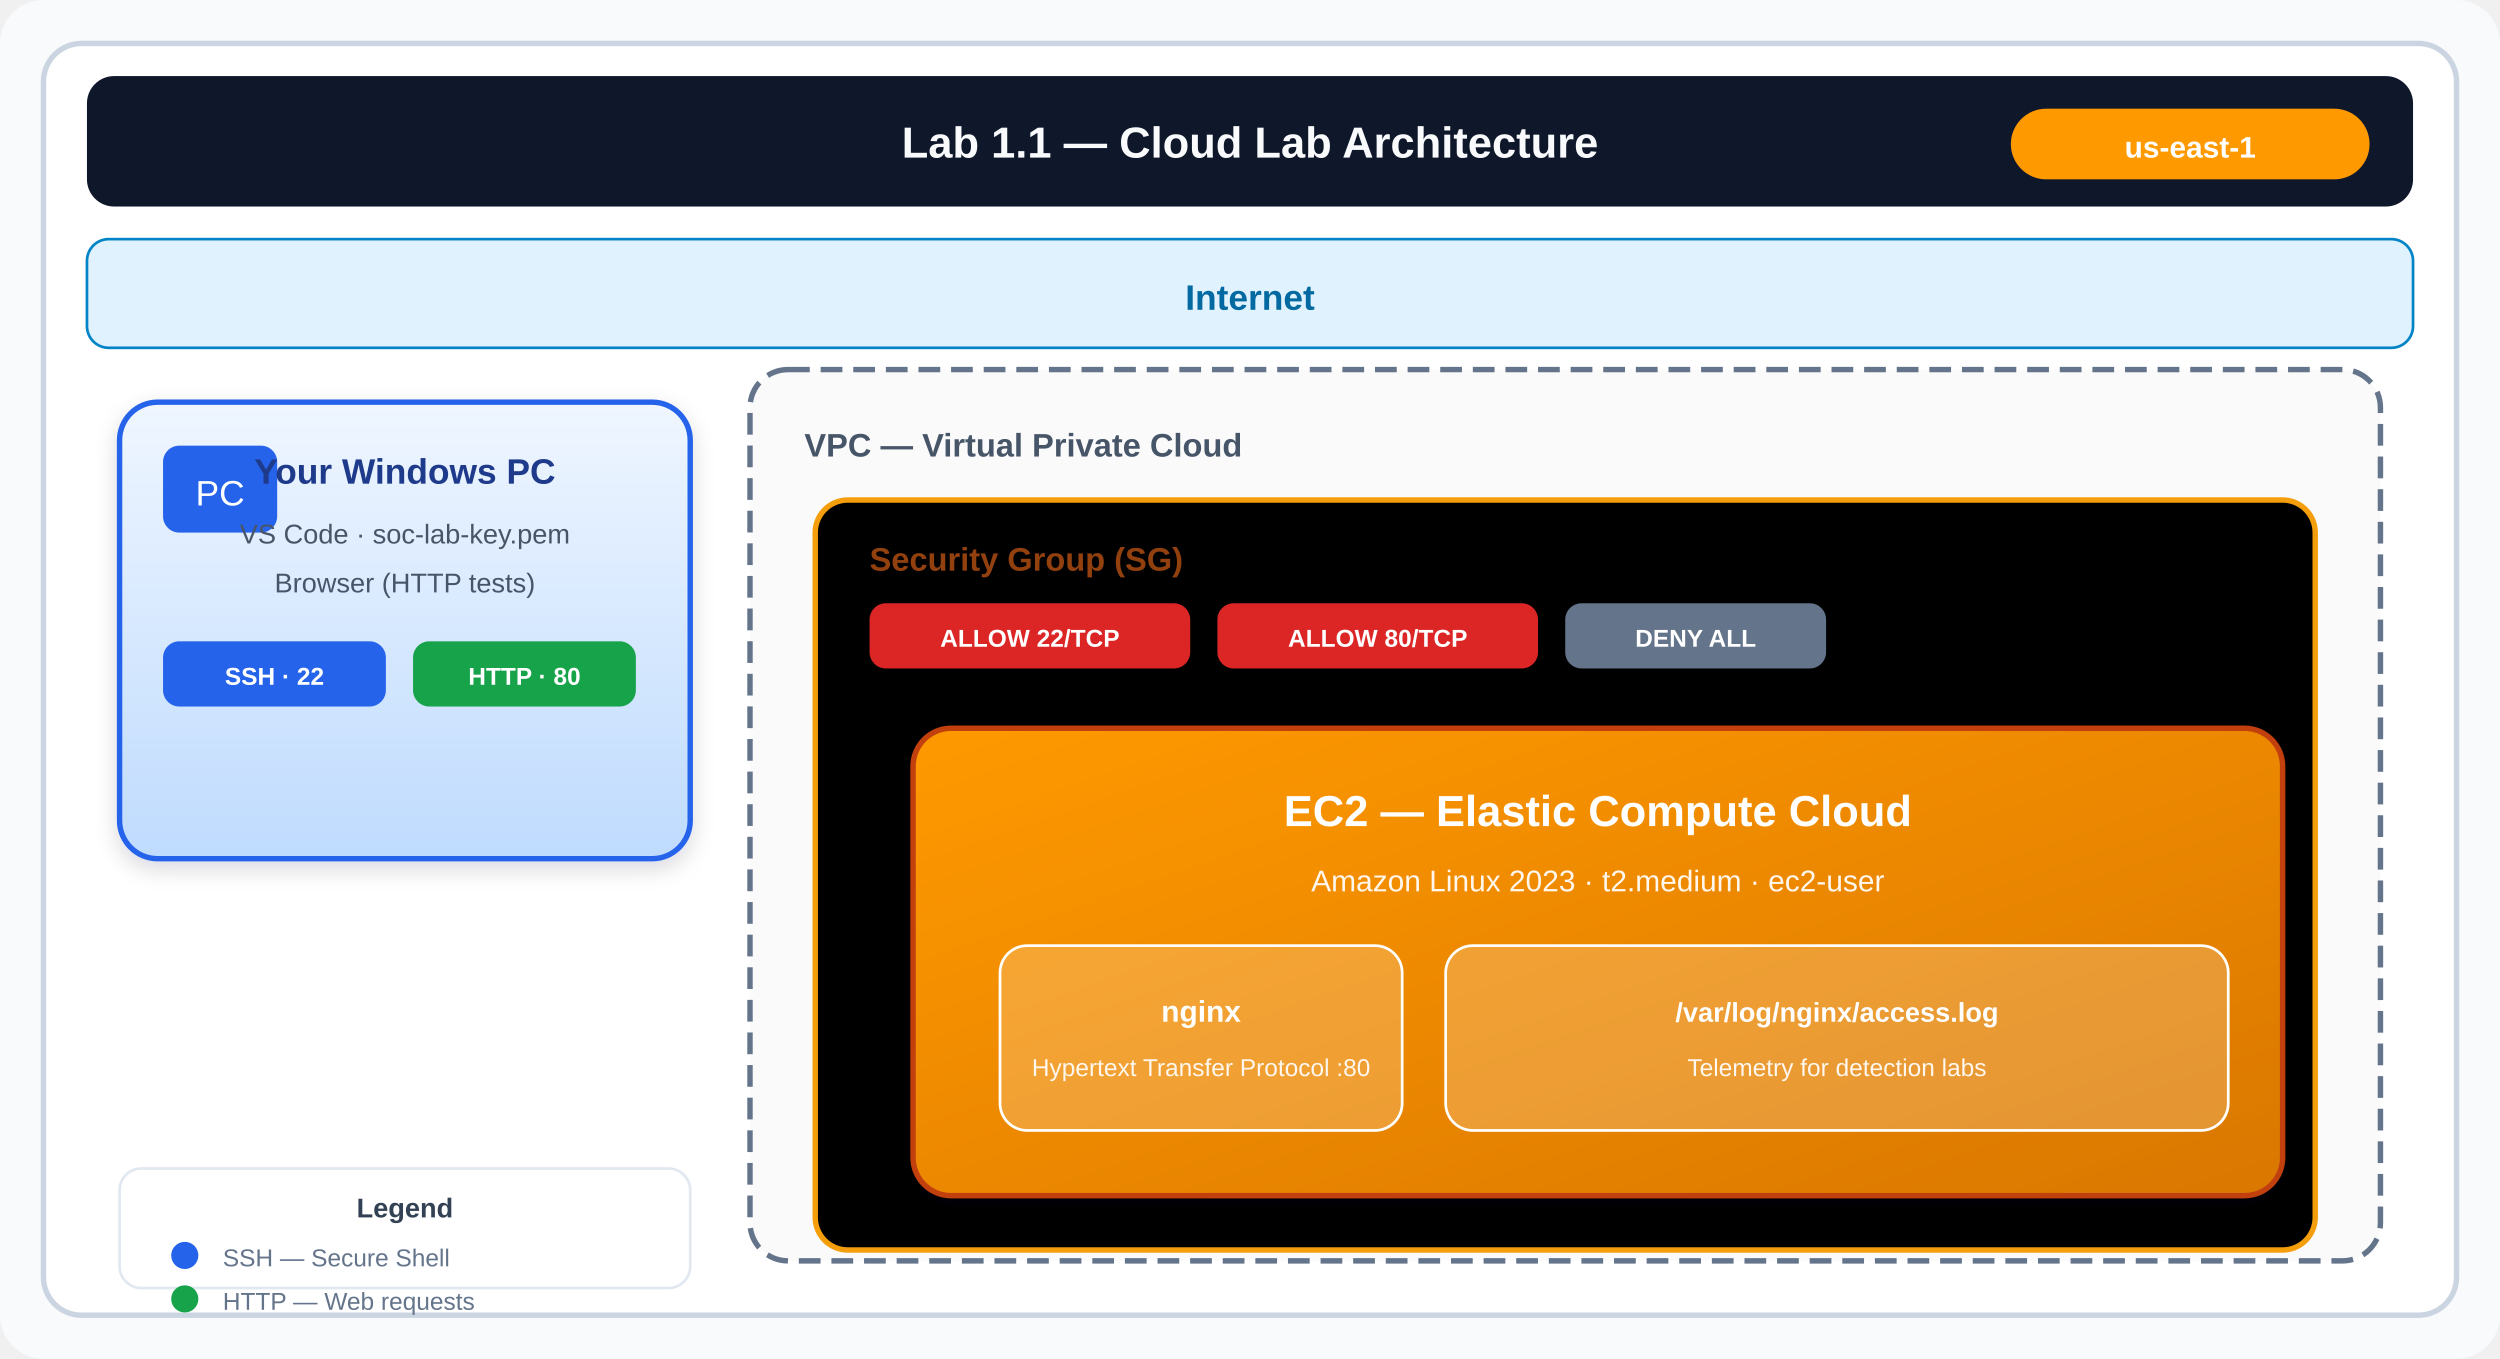
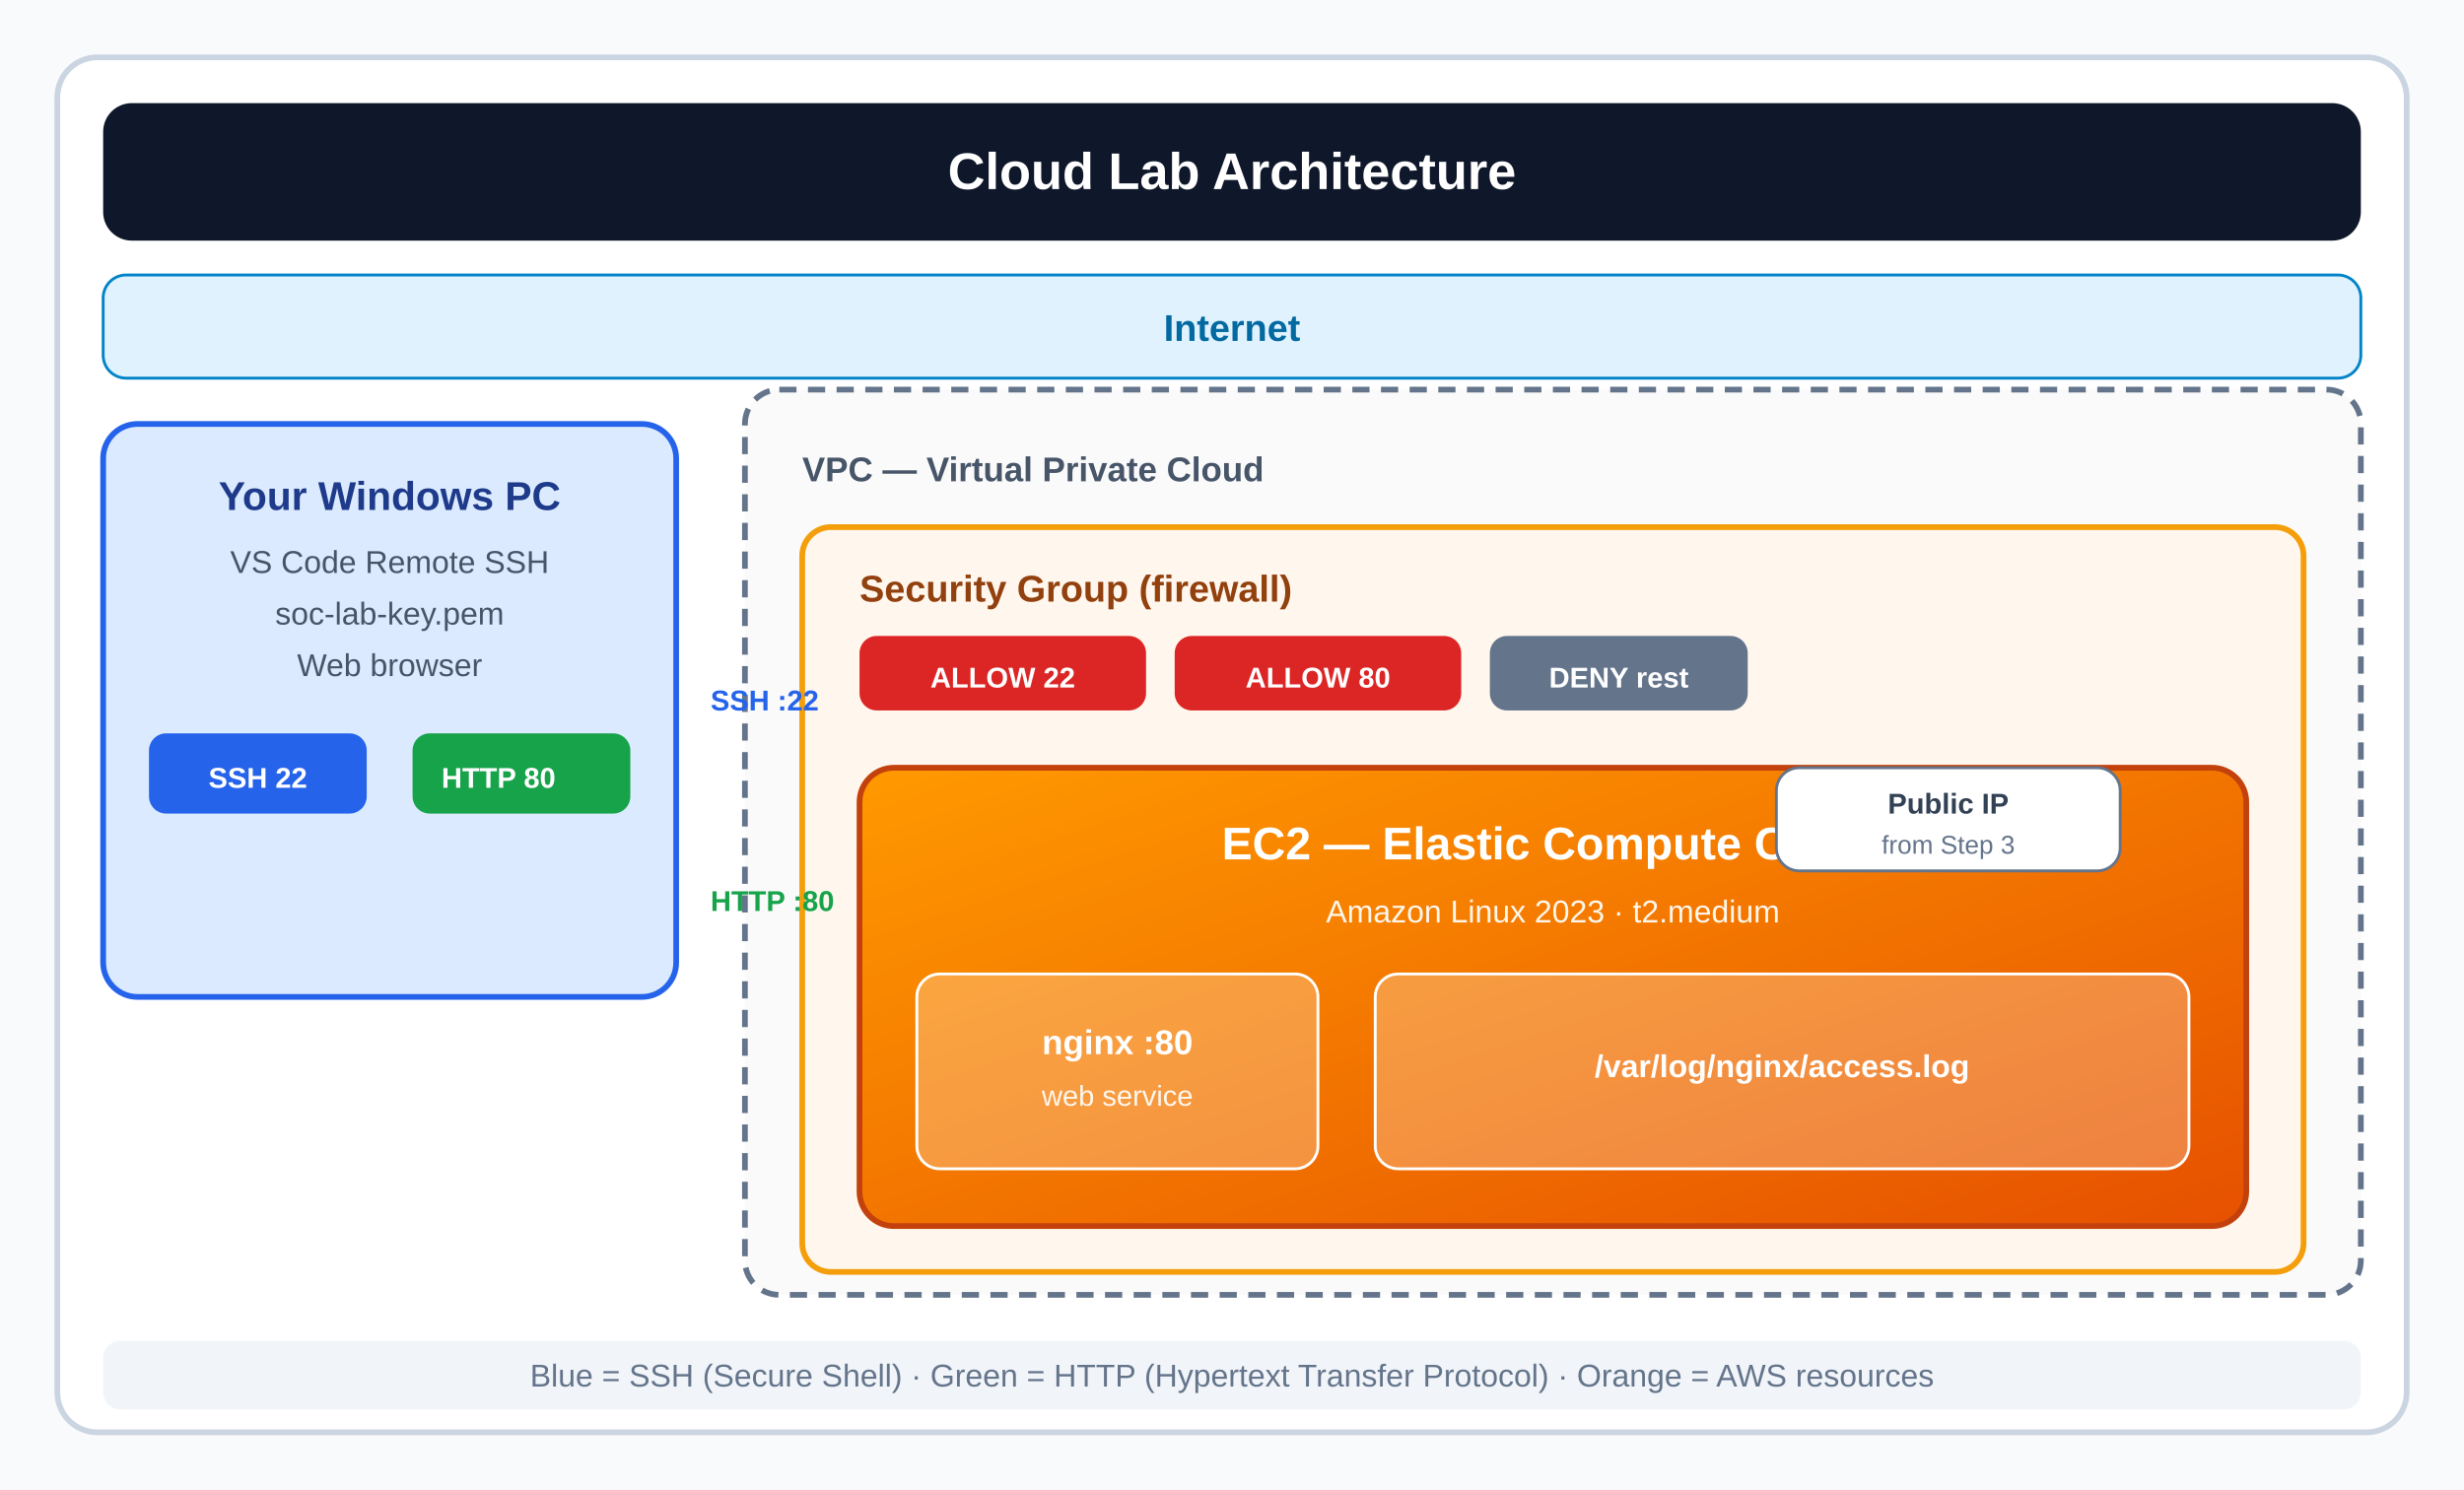
- <svg xmlns="http://www.w3.org/2000/svg" viewBox="0 0 920 500" role="img" aria-label="Lab 1.1 architecture">
+ <svg xmlns="http://www.w3.org/2000/svg" viewBox="0 0 860 520" role="img" aria-label="Lab 1.1 architecture">
  <defs>
-     <filter id="archShadow" x="-8%" y="-8%" width="116%" height="120%">
-       <feDropShadow dx="0" dy="3" stdDeviation="4" flood-color="#0F172A" flood-opacity="0.15" />
-     </filter>
-     <marker id="archArrowBlue" markerWidth="10" markerHeight="10" refX="9" refY="3" orient="auto">
-       <path d="M0,0 L9,3 L0,6 Z" fill="#2563EB" />
+     <marker id="ab" markerWidth="10" markerHeight="8" refX="9" refY="4" orient="auto">
+       <path d="M0,0 L9,4 L0,8Z" fill="#2563EB" />
    </marker>
-     <marker id="archArrowGreen" markerWidth="10" markerHeight="10" refX="9" refY="3" orient="auto">
-       <path d="M0,0 L9,3 L0,6 Z" fill="#16A34A" />
+     <marker id="ag" markerWidth="10" markerHeight="8" refX="9" refY="4" orient="auto">
+       <path d="M0,0 L9,4 L0,8Z" fill="#16A34A" />
    </marker>
-     <linearGradient id="awsGrad" x1="0%" y1="0%" x2="100%" y2="100%">
+     <linearGradient id="aws" x1="0" y1="0" x2="1" y2="1">
      <stop offset="0%" stop-color="#FF9900" />
-       <stop offset="100%" stop-color="#D97706" />
-     </linearGradient>
-     <linearGradient id="pcGrad" x1="0%" y1="0%" x2="0%" y2="100%">
-       <stop offset="0%" stop-color="#EFF6FF" />
-       <stop offset="100%" stop-color="#BFDBFE" />
+       <stop offset="100%" stop-color="#E65100" />
    </linearGradient>
  </defs>
-   <rect width="920" height="500" rx="16" fill="#F8FAFC" />
-   <rect x="16" y="16" width="888" height="468" rx="14" fill="#FFFFFF" stroke="#CBD5E1" stroke-width="2" />
-   <rect x="32" y="28" width="856" height="48" rx="10" fill="#0F172A" />
-   <text x="460" y="58" text-anchor="middle" font-family="Segoe UI, Arial, Helvetica, san-serif" font-size="16" font-weight="700" fill="#F8FAFC">Lab 1.1 — Cloud Lab Architecture</text>
-   <rect x="740" y="40" width="132" height="26" rx="13" fill="#FF9900" />
-   <text x="806" y="58" text-anchor="middle" font-family="Segoe UI, Arial, Helvetica, san-serif" font-size="11" font-weight="600" fill="#FFFFFF">us-east-1</text>
-   <rect x="32" y="88" width="856" height="40" rx="8" fill="#E0F2FE" stroke="#0284C7" />
-   <text x="460" y="114" text-anchor="middle" font-family="Segoe UI, Arial, Helvetica, san-serif" font-size="13" font-weight="600" fill="#0369A1">Internet</text>
-   <g filter="url(#archShadow)">
-     <rect x="44" y="148" width="210" height="168" rx="14" fill="url(#pcGrad)" stroke="#2563EB" stroke-width="2" />
-   </g>
-   <rect x="60" y="164" width="42" height="32" rx="6" fill="#2563EB" />
-   <text x="81" y="186" text-anchor="middle" font-family="Segoe UI, Arial, Helvetica, san-serif" font-size="13" fill="#FFFFFF">PC</text>
-   <text x="149" y="178" text-anchor="middle" font-family="Segoe UI, Arial, Helvetica, san-serif" font-size="13" font-weight="700" fill="#1E3A8A">Your Windows PC</text>
-   <text x="149" y="200" text-anchor="middle" font-family="Segoe UI, Arial, Helvetica, san-serif" font-size="10" fill="#475569">VS Code · soc-lab-key.pem</text>
-   <text x="149" y="218" text-anchor="middle" font-family="Segoe UI, Arial, Helvetica, san-serif" font-size="10" fill="#475569">Browser (HTTP tests)</text>
-   <rect x="60" y="236" width="82" height="24" rx="6" fill="#2563EB" />
-   <text x="101" y="252" text-anchor="middle" font-family="Segoe UI, Arial, Helvetica, san-serif" font-size="9" font-weight="600" fill="#FFFFFF">SSH · 22</text>
-   <rect x="152" y="236" width="82" height="24" rx="6" fill="#16A34A" />
-   <text x="193" y="252" text-anchor="middle" font-family="Segoe UI, Arial, Helvetica, san-serif" font-size="9" font-weight="600" fill="#FFFFFF">HTTP · 80</text>
-   <rect x="276" y="136" width="600" height="328" rx="14" fill="#FAFAFA" stroke="#64748B" stroke-width="2" stroke-dasharray="8 4" />
-   <text x="296" y="168" font-family="Segoe UI, Arial, Helvetica, san-serif" font-size="12" font-weight="700" fill="#475569">VPC — Virtual Private Cloud</text>
-   <rect x="300" y="184" width="552" height="276" rx="12" fill="#FFGapic" stroke="#F59E0B" stroke-width="2" />
-   <text x="320" y="210" font-family="Segoe UI, Arial, Helvetica, san-serif" font-size="12" font-weight="700" fill="#92400E">Security Group (SG)</text>
-   <rect x="320" y="222" width="118" height="24" rx="6" fill="#DC2626" />
-   <text x="379" y="238" text-anchor="middle" font-family="Segoe UI, Arial, Helvetica, san-serif" font-size="9" font-weight="600" fill="#FFFFFF">ALLOW 22/TCP</text>
-   <rect x="448" y="222" width="118" height="24" rx="6" fill="#DC2626" />
-   <text x="507" y="238" text-anchor="middle" font-family="Segoe UI, Arial, Helvetica, san-serif" font-size="9" font-weight="600" fill="#FFFFFF">ALLOW 80/TCP</text>
-   <rect x="576" y="222" width="96" height="24" rx="6" fill="#64748B" />
-   <text x="624" y="238" text-anchor="middle" font-family="Segoe UI, Arial, Helvetica, san-serif" font-size="9" font-weight="600" fill="#FFFFFF">DENY ALL</text>
-   <g filter="url(#archShadow)">
-     <rect x="336" y="268" width="504" height="172" rx="14" fill="url(#awsGrad)" stroke="#C2410C" stroke-width="2" />
-   </g>
-   <text x="588" y="304" text-anchor="middle" font-family="Segoe UI, Arial, Helvetica, san-serif" font-size="16" font-weight="700" fill="#FFFFFF">EC2 — Elastic Compute Cloud</text>
-   <text x="588" y="328" text-anchor="middle" font-family="Segoe UI, Arial, Helvetica, san-serif" font-size="11" fill="#FFF7ED">Amazon Linux 2023 · t2.medium · ec2-user</text>
-   <rect x="368" y="348" width="148" height="68" rx="10" fill="rgba(255,255,255,0.2)" stroke="#FFFFFF" />
-   <text x="442" y="376" text-anchor="middle" font-family="Segoe UI, Arial, Helvetica, san-serif" font-size="11" font-weight="600" fill="#FFFFFF">nginx</text>
-   <text x="442" y="396" text-anchor="middle" font-family="Segoe UI, Arial, Helvetica, san-serif" font-size="9" fill="#FFF7ED">Hypertext Transfer Protocol :80</text>
-   <rect x="532" y="348" width="288" height="68" rx="10" fill="rgba(255,255,255,0.2)" stroke="#FFFFFF" />
-   <text x="676" y="376" text-anchor="middle" font-family="Segoe UI, Arial, Helvetica, san-serif" font-size="10" font-weight="600" fill="#FFFFFF">/var/log/nginx/access.log</text>
-   <text x="676" y="396" text-anchor="middle" font-family="Segoe UI, Arial, Helvetica, san-serif" font-size="9" fill="#FFF7ED">Telemetry for detection labs</text>
-   <path d="M254 210 C290 210 310 260" fill="none" stroke="#2563EB" stroke-width="3" marker-end="url(#archArrowBlue)" />
-   <path d="M254 280 C290 280 320 310" fill="none" stroke="#16A34A" stroke-width="3" marker-end="url(#archArrowGreen)" />
-   <rect x="44" y="430" width="210" height="44" rx="8" fill="#FFFFFF" stroke="#E2E8F0" />
-   <text x="149" y="448" text-anchor="middle" font-family="Segoe UI, Arial, Helvetica, san-serif" font-size="10" font-weight="700" fill="#334155">Legend</text>
-   <circle cx="68" cy="462" r="5" fill="#2563EB" />
-   <text x="82" y="466" font-family="Segoe UI, Arial, Helvetica, san-serif" font-size="9" fill="#64748B">SSH — Secure Shell</text>
-   <circle cx="68" cy="478" r="5" fill="#16A34A" />
-   <text x="82" y="482" font-family="Segoe UI, Arial, Helvetica, san-serif" font-size="9" fill="#64748B">HTTP — Web requests</text>
+   <rect width="860" height="520" fill="#F8FAFC" />
+   <rect x="20" y="20" width="820" height="480" rx="14" fill="#FFF" stroke="#CBD5E1" stroke-width="2" />
+   <rect x="36" y="36" width="788" height="48" rx="10" fill="#0F172A" />
+   <text x="430" y="66" text-anchor="middle" font-family="Arial, Helvetica, Sans-serif" font-size="18" font-weight="700" fill="#FFF">Cloud Lab Architecture</text>
+   <rect x="36" y="96" width="788" height="36" rx="8" fill="#E0F2FE" stroke="#0284C7" />
+   <text x="430" y="119" text-anchor="middle" font-family="Arial, Helvetica, Sans-serif" font-size="13" font-weight="600" fill="#0369A1">Internet</text>
+   <rect x="36" y="148" width="200" height="200" rx="12" fill="#DBEAFE" stroke="#2563EB" stroke-width="2" />
+   <text x="136" y="178" text-anchor="middle" font-family="Arial, Helvetica, Sans-serif" font-size="14" font-weight="700" fill="#1E3A8A">Your Windows PC</text>
+   <text x="136" y="200" text-anchor="middle" font-family="Arial, Helvetica, Sans-serif" font-size="11" fill="#475569">VS Code Remote SSH</text>
+   <text x="136" y="218" text-anchor="middle" font-family="Arial, Helvetica, Sans-serif" font-size="11" fill="#475569">soc-lab-key.pem</text>
+   <text x="136" y="236" text-anchor="middle" font-family="Arial, Helvetica, Sans-serif" font-size="11" fill="#475569">Web browser</text>
+   <rect x="52" y="256" width="76" height="28" rx="6" fill="#2563EB" />
+   <text x="90" y="275" text-anchor="middle" font-family="Arial, Helvetica, Sans-serif" font-size="10" font-weight="600" fill="#FFF">SSH 22</text>
+   <rect x="144" y="256" width="76" height="28" rx="6" fill="#16A34A" />
+   <text x="174" y="275" text-anchor="middle" font-family="Arial, Helvetica, Sans-serif" font-size="10" font-weight="600" fill="#FFF">HTTP 80</text>
+   <rect x="260" y="136" width="564" height="316" rx="12" fill="#FAFAFA" stroke="#64748B" stroke-width="2" stroke-dasharray="6 4" />
+   <text x="280" y="168" font-family="Arial, Helvetica, Sans-serif" font-size="12" font-weight="700" fill="#475569">VPC — Virtual Private Cloud</text>
+   <rect x="280" y="184" width="524" height="260" rx="10" fill="#FFF7ED" stroke="#F59E0B" stroke-width="2" />
+   <text x="300" y="210" font-family="Arial, Helvetica, Sans-serif" font-size="13" font-weight="700" fill="#92400E">Security Group (firewall)</text>
+   <rect x="300" y="222" width="100" height="26" rx="6" fill="#DC2626" />
+   <text x="350" y="240" text-anchor="middle" font-family="Arial, Helvetica, Sans-serif" font-size="10" font-weight="600" fill="#FFF">ALLOW 22</text>
+   <rect x="410" y="222" width="100" height="26" rx="6" fill="#DC2626" />
+   <text x="460" y="240" text-anchor="middle" font-family="Arial, Helvetica, Sans-serif" font-size="10" font-weight="600" fill="#FFF">ALLOW 80</text>
+   <rect x="520" y="222" width="90" height="26" rx="6" fill="#64748B" />
+   <text x="565" y="240" text-anchor="middle" font-family="Arial, Helvetica, Sans-serif" font-size="10" font-weight="600" fill="#FFF">DENY rest</text>
+   <rect x="300" y="268" width="484" height="160" rx="12" fill="url(#aws)" stroke="#C2410C" stroke-width="2" />
+   <text x="542" y="300" text-anchor="middle" font-family="Arial, Helvetica, Sans-serif" font-size="16" font-weight="700" fill="#FFF">EC2 — Elastic Compute Cloud</text>
+   <text x="542" y="322" text-anchor="middle" font-family="Arial, Helvetica, Sans-serif" font-size="11" fill="#FFF7ED">Amazon Linux 2023 · t2.medium</text>
+   <rect x="320" y="340" width="140" height="68" rx="8" fill="rgba(255,255,255,0.25)" stroke="#FFF" />
+   <text x="390" y="368" text-anchor="middle" font-family="Arial, Helvetica, Sans-serif" font-size="12" font-weight="600" fill="#FFF">nginx :80</text>
+   <text x="390" y="386" text-anchor="middle" font-family="Arial, Helvetica, Sans-serif" font-size="10" fill="#FFF7ED">web service</text>
+   <rect x="480" y="340" width="284" height="68" rx="8" fill="rgba(255,255,255,0.25)" stroke="#FFF" />
+   <text x="622" y="376" text-anchor="middle" font-family="Arial, Helvetica, Sans-serif" font-size="11" font-weight="600" fill="#FFF">/var/log/nginx/access.log</text>
+   <path d="M236 220 C270 220 280 280" fill="none" stroke="#2563EB" stroke-width="3" marker-end="url(#ab)" />
+   <text x="248" y="248" font-family="Arial, Helvetica, Sans-serif" font-size="10" font-weight="600" fill="#2563EB">SSH :22</text>
+   <path d="M236 290 C270 290 280 340" fill="none" stroke="#16A34A" stroke-width="3" marker-end="url(#ag)" />
+   <text x="248" y="318" font-family="Arial, Helvetica, Sans-serif" font-size="10" font-weight="600" fill="#16A34A">HTTP :80</text>
+   <rect x="620" y="268" width="120" height="36" rx="8" fill="#FFF" stroke="#64748B" />
+   <text x="680" y="284" text-anchor="middle" font-family="Arial, Helvetica, Sans-serif" font-size="10" font-weight="600" fill="#334155">Public IP</text>
+   <text x="680" y="298" text-anchor="middle" font-family="Arial, Helvetica, Sans-serif" font-size="9" fill="#64748B">from Step 3</text>
+   <rect x="36" y="468" width="788" height="24" rx="6" fill="#F1F5F9" />
+   <text x="430" y="484" text-anchor="middle" font-family="Arial, Helvetica, Sans-serif" font-size="11" fill="#64748B">Blue = SSH (Secure Shell) · Green = HTTP (Hypertext Transfer Protocol) · Orange = AWS resources</text>
</svg>
